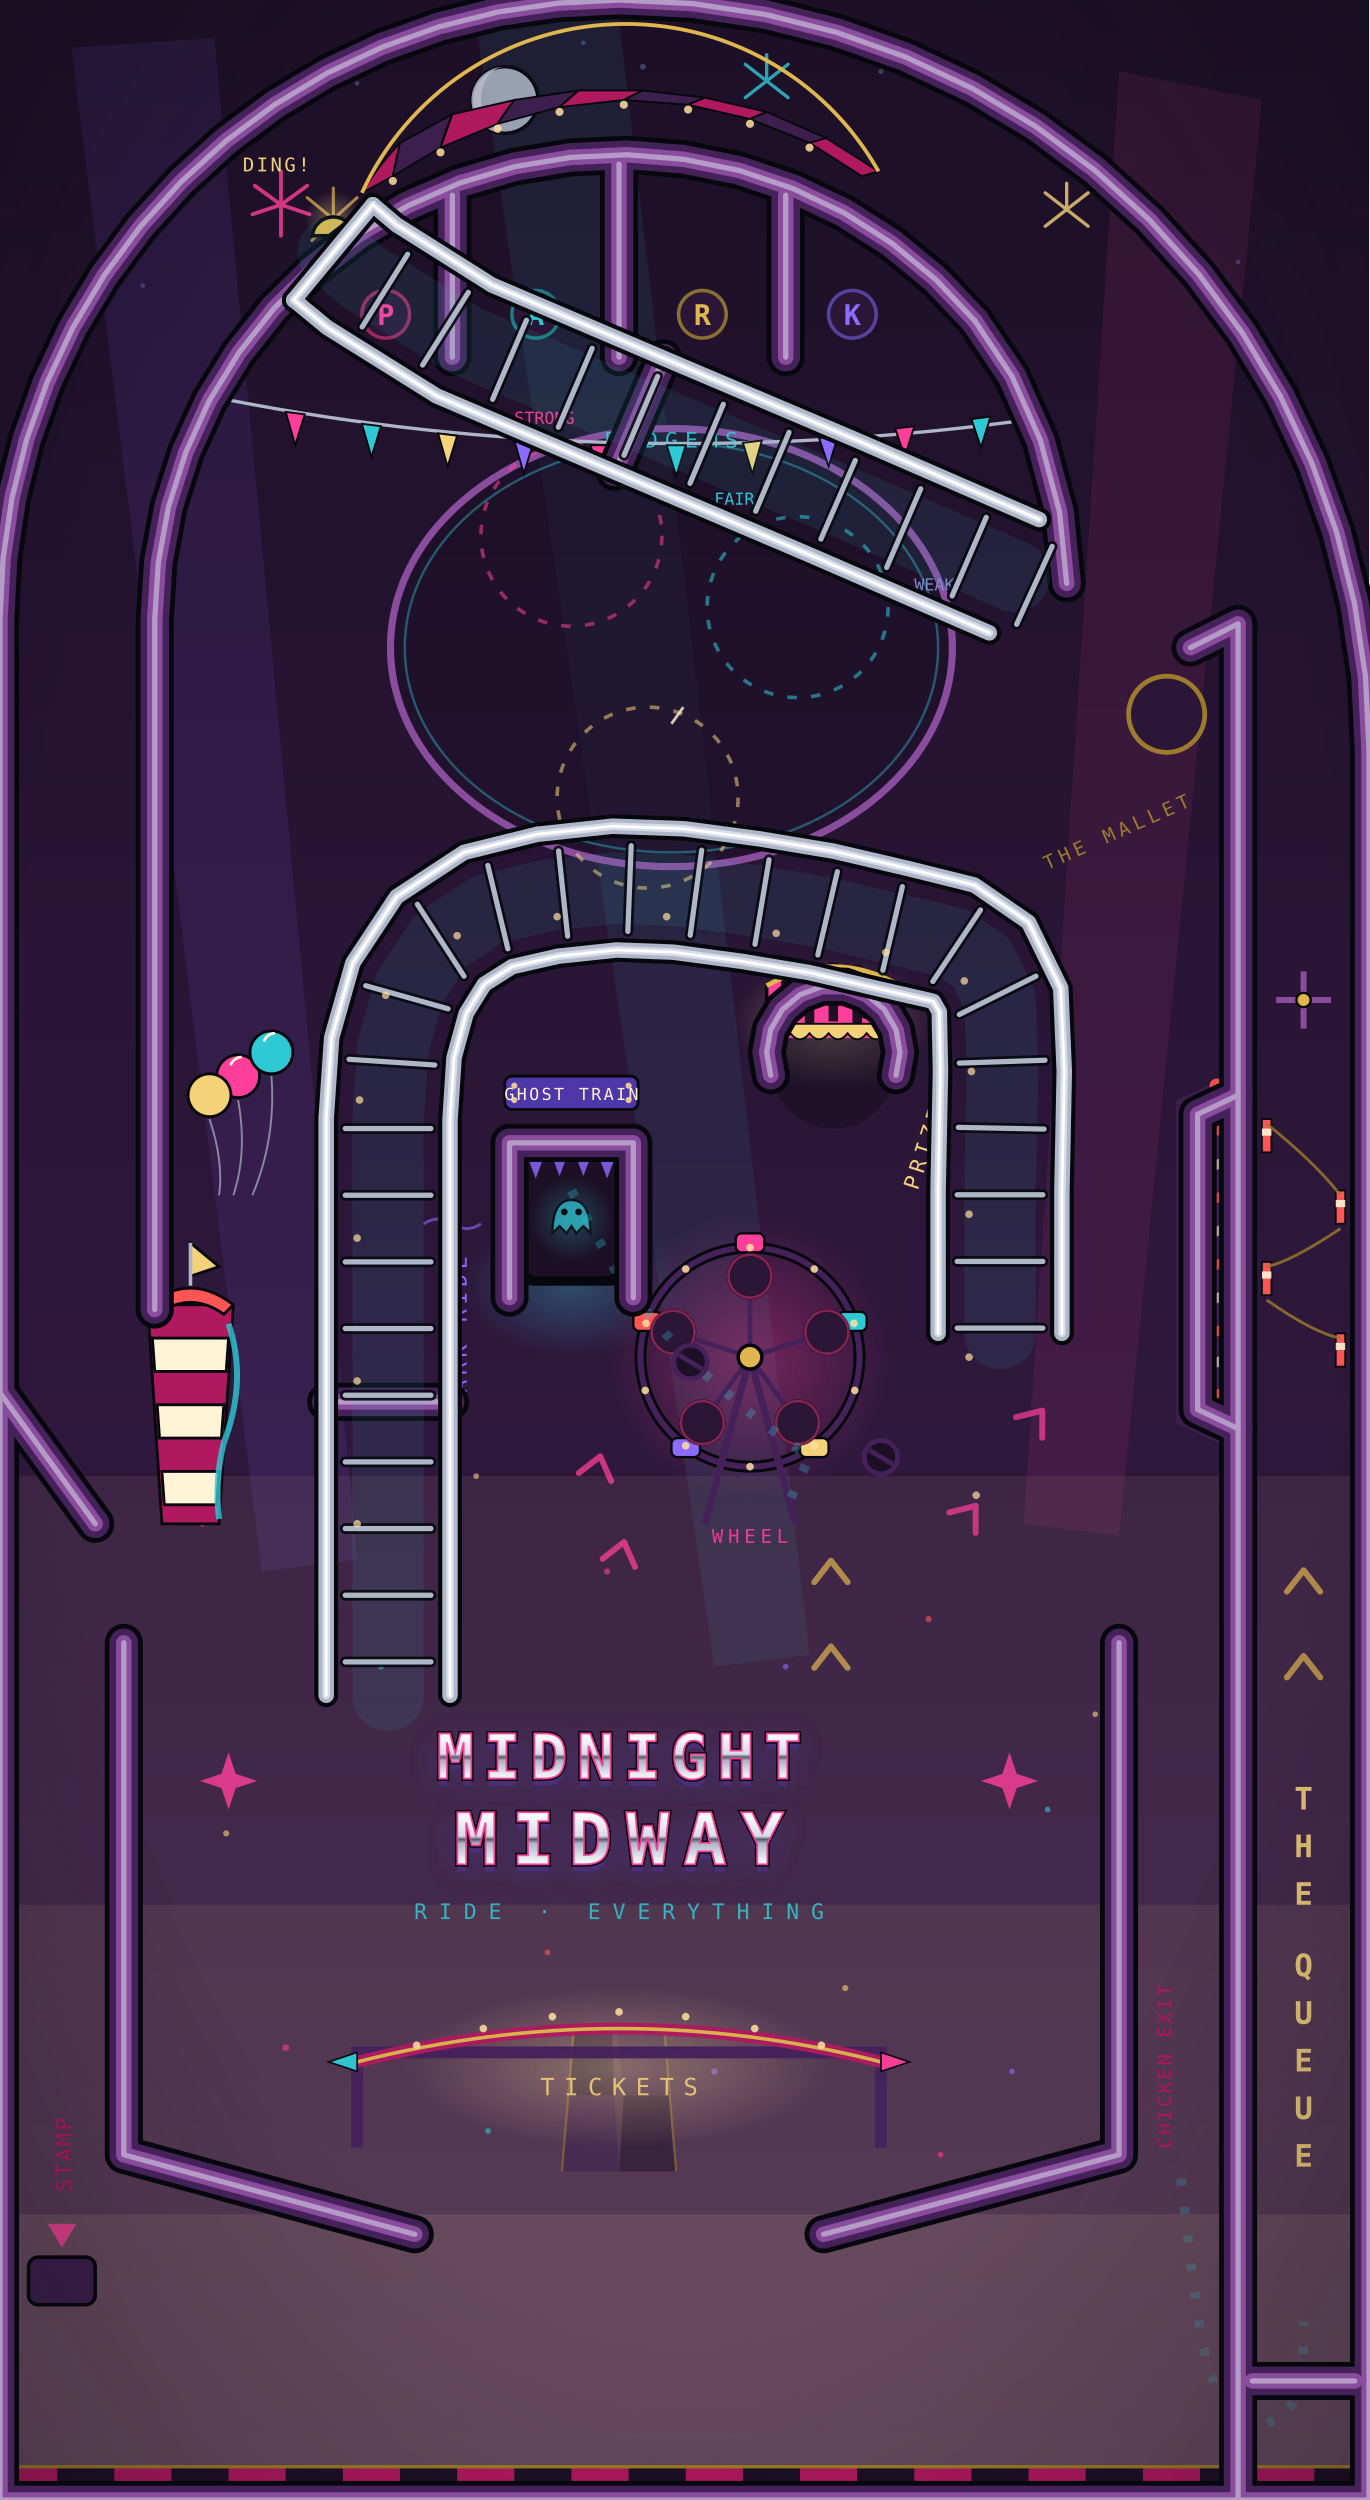
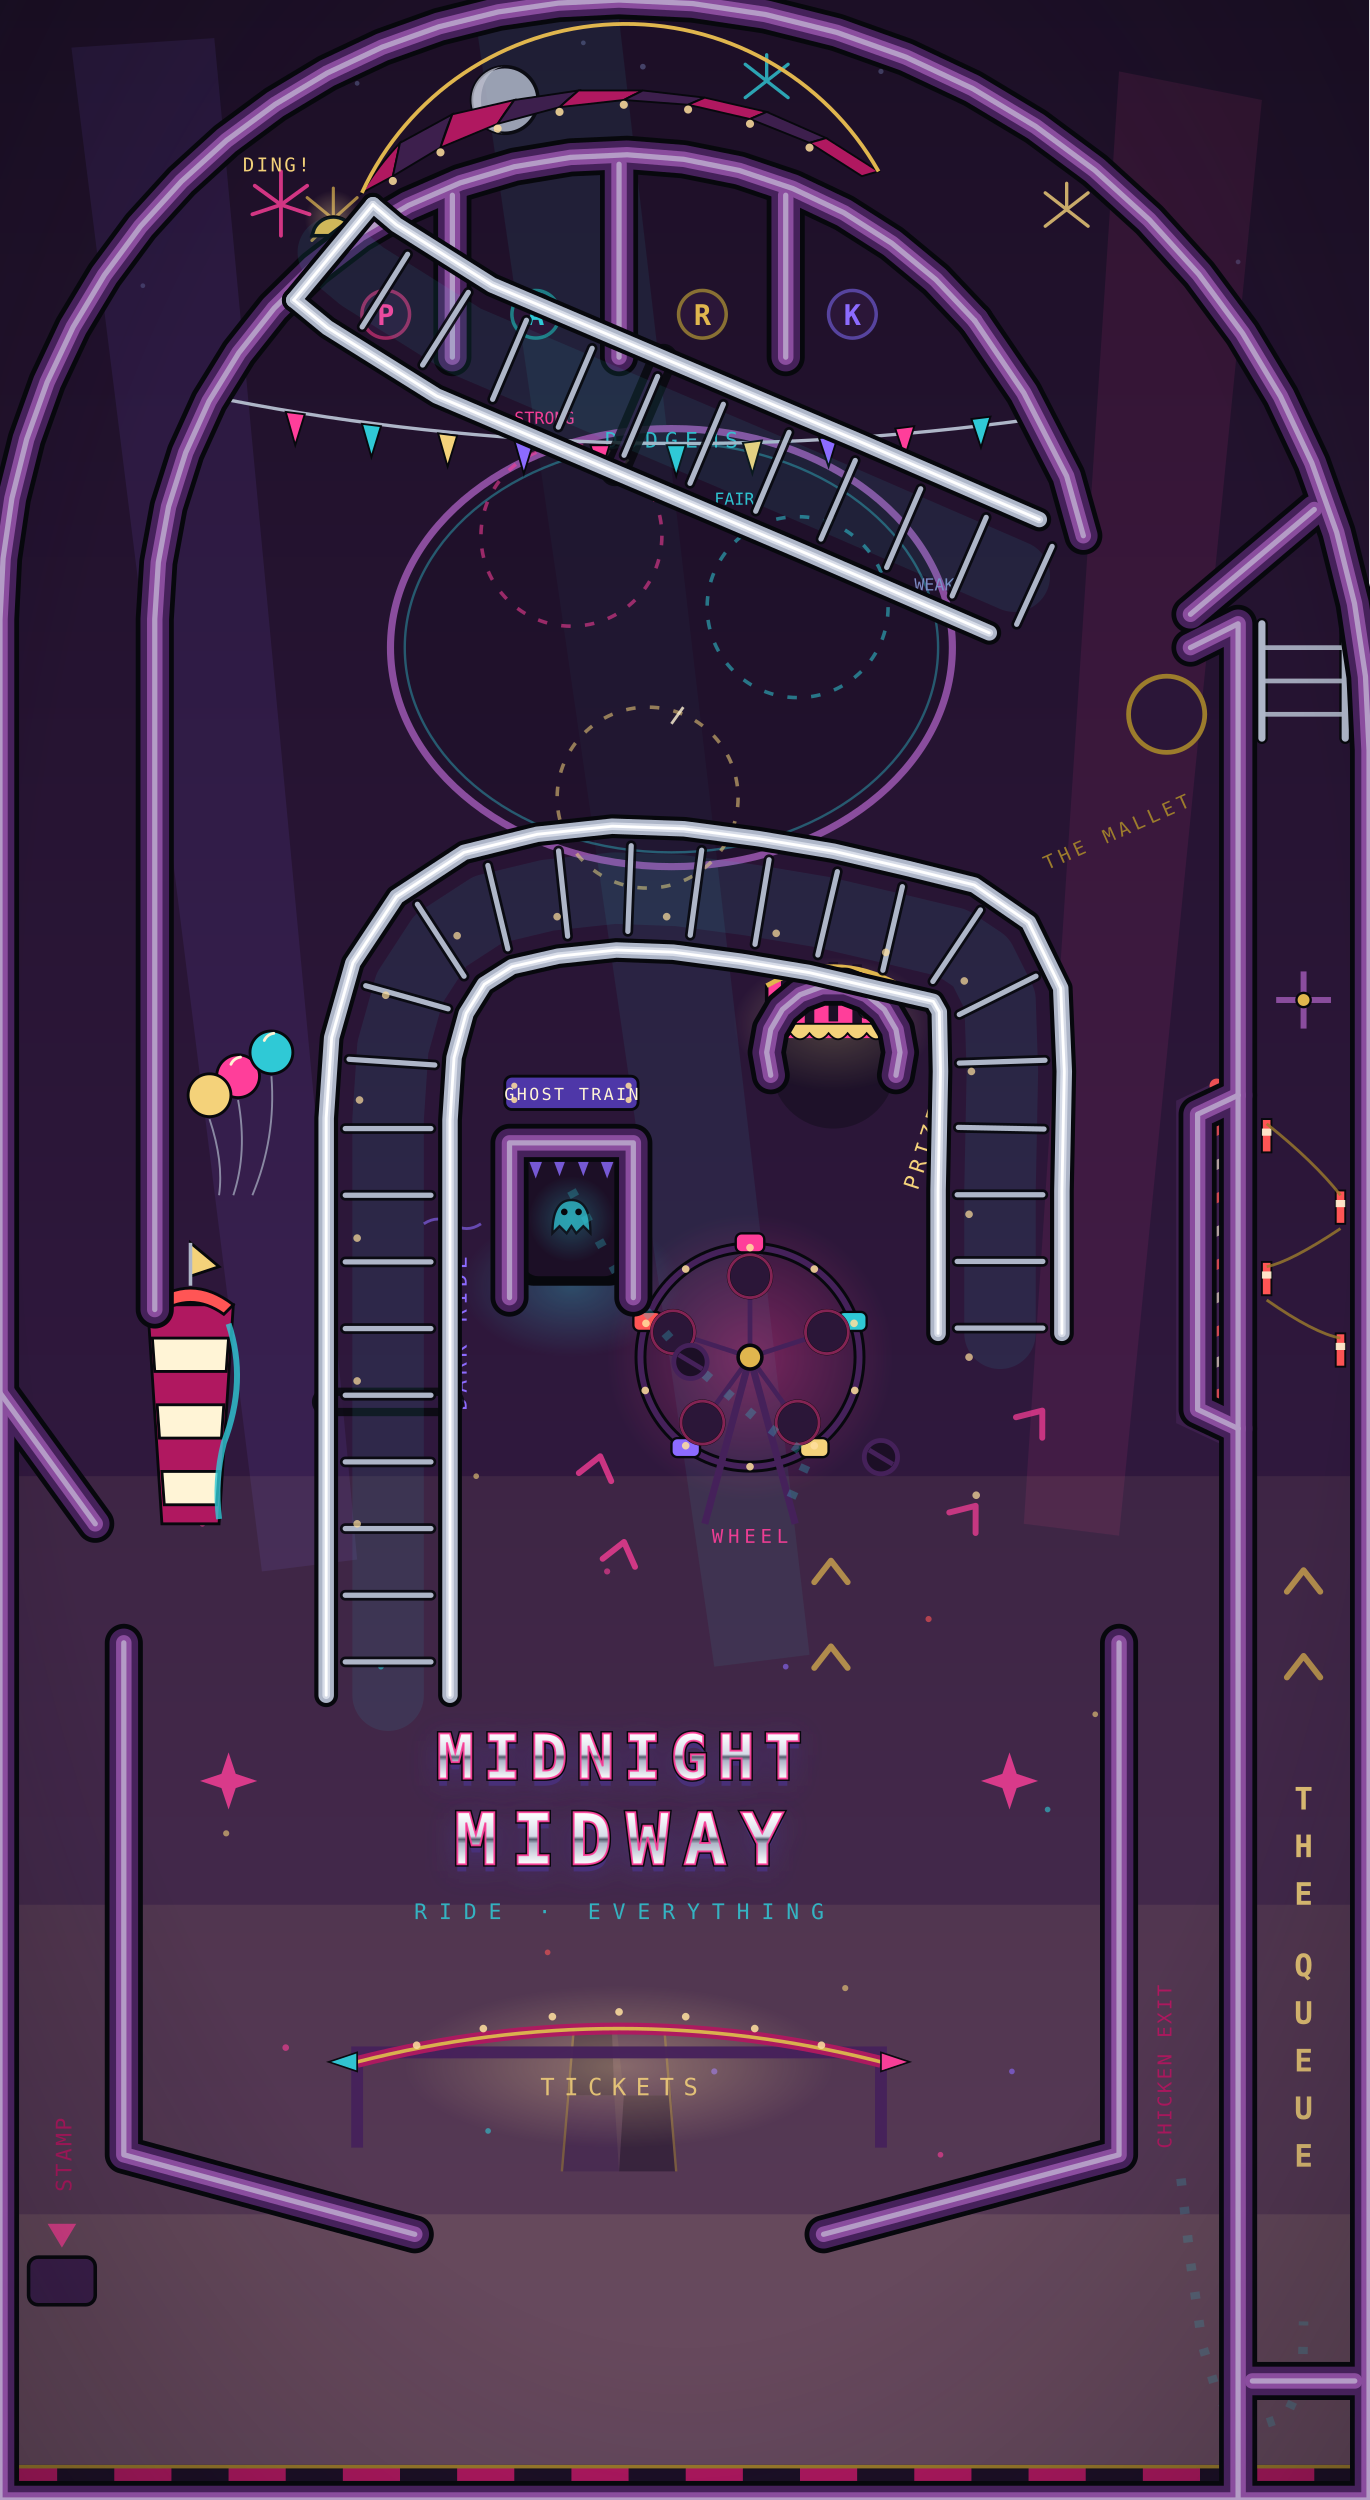
<svg xmlns="http://www.w3.org/2000/svg" viewBox="0 0 575 1050" width="575" height="1050">
  <defs>
    <linearGradient id="mwSky" x1="0" y1="0" x2="0" y2="1">
      <stop offset="0" stop-color="#1c0f26" />
      <stop offset="0.45" stop-color="#2b1638" />
      <stop offset="1" stop-color="#3d1f4d" />
    </linearGradient>
    <radialGradient id="vignette" cx="0.5" cy="0.45" r="0.8">
      <stop offset="0.6" stop-color="#07080d" stop-opacity="0" />
      <stop offset="1" stop-color="#07080d" stop-opacity="0.34" />
    </radialGradient>
    <linearGradient id="chromeText" x1="0" y1="0" x2="0" y2="1">
      <stop offset="0" stop-color="#ffffff" />
      <stop offset="0.46" stop-color="#d7dce8" />
      <stop offset="0.52" stop-color="#565d6e" />
      <stop offset="0.60" stop-color="#aeb6c8" />
      <stop offset="1" stop-color="#ffffff" />
    </linearGradient>
    <radialGradient id="bulbGlow" cx="0.5" cy="0.5" r="0.5">
      <stop offset="0" stop-color="#ffdf9e" stop-opacity="0.35" />
      <stop offset="1" stop-color="#ffdf9e" stop-opacity="0" />
    </radialGradient>
    <radialGradient id="magentaGlow" cx="0.5" cy="0.5" r="0.5">
      <stop offset="0" stop-color="#ff3e9a" stop-opacity="0.35" />
      <stop offset="1" stop-color="#ff3e9a" stop-opacity="0" />
    </radialGradient>
    <radialGradient id="ghostGlow" cx="0.5" cy="0.5" r="0.5">
      <stop offset="0" stop-color="#2fc9d6" stop-opacity="0.3" />
      <stop offset="1" stop-color="#2fc9d6" stop-opacity="0" />
    </radialGradient>
    <filter id="glowSoft" x="-60%" y="-60%" width="220%" height="220%">
      <feGaussianBlur stdDeviation="6" result="b" />
      <feMerge>
        <feMergeNode in="b" />
        <feMergeNode in="SourceGraphic" />
      </feMerge>
    </filter>
  </defs>
  <g id="art-field">
    <rect x="0" y="0" width="575" height="1050" fill="url(#mwSky)" />
    <g>
      <polygon points="110,660 30,20 90,16 150,655" fill="#8c6bff" opacity="0.1" />
      <polygon points="300,700 200,10 260,8 340,695" fill="#2fc9d6" opacity="0.08" />
      <polygon points="430,640 470,30 530,42 470,645" fill="#ff3e9a" opacity="0.09" />
    </g>
    <g opacity="0.85">
      <circle cx="212" cy="42" r="14" fill="#aeb6c8" stroke="#07080d" stroke-width="1.5" />
      <path d="M 212 28 a 14 14 0 0 0 0 28 a 10 14 0 0 1 0 -28 Z" fill="#d7dce8" opacity="0.8" />
    </g>
    <g fill="#7f8fc9">
      <circle cx="90" cy="60" r="1.1" opacity="0.4" />
      <circle cx="150" cy="35" r="1" opacity="0.35" />
      <circle cx="270" cy="28" r="1.2" opacity="0.4" />
      <circle cx="330" cy="52" r="1" opacity="0.35" />
      <circle cx="410" cy="44" r="1.1" opacity="0.4" />
      <circle cx="470" cy="72" r="1" opacity="0.3" />
      <circle cx="60" cy="120" r="1" opacity="0.3" />
      <circle cx="520" cy="110" r="1" opacity="0.3" />
      <circle cx="245" cy="18" r="1" opacity="0.35" />
      <circle cx="370" cy="30" r="1.1" opacity="0.35" />
    </g>
    <g stroke-linecap="round" opacity="0.8">
      <g stroke="#ff3e9a" stroke-width="1.6">
        <line x1="118" y1="86" x2="118" y2="72" />
        <line x1="118" y1="86" x2="129" y2="78" />
        <line x1="118" y1="86" x2="130" y2="90" />
        <line x1="118" y1="86" x2="107" y2="78" />
        <line x1="118" y1="86" x2="106" y2="90" />
        <line x1="118" y1="86" x2="118" y2="99" />
      </g>
      <g stroke="#2fc9d6" stroke-width="1.4">
        <line x1="322" y1="34" x2="322" y2="23" />
        <line x1="322" y1="34" x2="331" y2="27" />
        <line x1="322" y1="34" x2="331" y2="41" />
        <line x1="322" y1="34" x2="313" y2="27" />
        <line x1="322" y1="34" x2="313" y2="41" />
      </g>
      <g stroke="#f4d27a" stroke-width="1.4">
        <line x1="448" y1="88" x2="448" y2="77" />
        <line x1="448" y1="88" x2="457" y2="81" />
        <line x1="448" y1="88" x2="457" y2="95" />
        <line x1="448" y1="88" x2="439" y2="81" />
        <line x1="448" y1="88" x2="439" y2="95" />
      </g>
    </g>
    <g stroke="#07080d" stroke-width="0.8">
      <path d="M 165 74 L 152 81 A 122 122 0 0 1 168 60 Z" fill="#b01860" />
      <path d="M 168 60 L 165 74 L 185 62 A 122 122 0 0 1 190 48 Z" fill="#3d1f4d" />
      <path d="M 190 48 L 185 62 L 209 52 A 122 122 0 0 1 216 42 Z" fill="#b01860" />
      <path d="M 216 42 L 209 52 L 235 45 A 122 122 0 0 1 243 38 Z" fill="#3d1f4d" />
      <path d="M 243 38 L 235 45 L 262 42 A 122 122 0 0 1 270 38 Z" fill="#b01860" />
      <path d="M 270 38 L 262 42 L 289 44 A 122 116 0 0 1 296 41 Z" fill="#3d1f4d" />
      <path d="M 296 41 L 289 44 L 315 50 A 122 122 0 0 1 322 47 Z" fill="#b01860" />
      <path d="M 322 47 L 315 50 L 340 60 A 122 122 0 0 1 347 58 Z" fill="#3d1f4d" />
      <path d="M 347 58 L 340 60 L 362 74 A 122 122 0 0 1 369 72 Z" fill="#b01860" />
    </g>
    <path d="M 152 81 A 122 122 0 0 1 369 72" fill="none" stroke="#e0b64e" stroke-width="1.6" />
    <g fill="#ffdf9e" opacity="0.85">
      <circle cx="165" cy="76" r="1.7" />
      <circle cx="185" cy="64" r="1.7" />
      <circle cx="209" cy="54" r="1.7" />
      <circle cx="235" cy="47" r="1.7" />
      <circle cx="262" cy="44" r="1.7" />
      <circle cx="289" cy="46" r="1.7" />
      <circle cx="315" cy="52" r="1.7" />
      <circle cx="340" cy="62" r="1.7" />
    </g>
    <g fill="#ffdf9e">
      <rect x="0" y="620" width="575" height="430" opacity="0.07" />
      <rect x="0" y="800" width="575" height="250" opacity="0.08" />
      <rect x="0" y="930" width="575" height="120" opacity="0.1" />
    </g>
    <g opacity="0.5">
      <polygon points="236,912 260,912 258,880 238,880" fill="#3d1f4d" />
      <polygon points="260,912 284,912 282,880 262,880" fill="#1c0f26" />
      <polygon points="238,880 258,880 257,852 241,852" fill="#1c0f26" />
      <polygon points="262,880 282,880 279,852 259,852" fill="#3d1f4d" />
      <line x1="236" y1="912" x2="241" y2="852" stroke="#9c7c2c" stroke-width="1" />
      <line x1="284" y1="912" x2="279" y2="852" stroke="#9c7c2c" stroke-width="1" />
    </g>
    <g opacity="0.6">
      <circle cx="120" cy="860" r="1.4" fill="#ff3e9a" />
      <circle cx="205" cy="895" r="1.2" fill="#2fc9d6" />
      <circle cx="300" cy="870" r="1.3" fill="#8c6bff" />
      <circle cx="395" cy="905" r="1.2" fill="#ff3e9a" />
      <circle cx="160" cy="700" r="1.2" fill="#2fc9d6" />
      <circle cx="255" cy="660" r="1.3" fill="#ff3e9a" />
      <circle cx="330" cy="700" r="1.2" fill="#8c6bff" />
      <circle cx="440" cy="760" r="1.2" fill="#2fc9d6" />
      <circle cx="95" cy="770" r="1.3" fill="#f4d27a" />
      <circle cx="230" cy="820" r="1.2" fill="#ff5555" />
      <circle cx="355" cy="835" r="1.3" fill="#f4d27a" />
      <circle cx="425" cy="870" r="1.2" fill="#8c6bff" />
      <circle cx="140" cy="925" r="1.3" fill="#2fc9d6" />
      <circle cx="370" cy="925" r="1.2" fill="#ff3e9a" />
      <circle cx="200" cy="620" r="1.2" fill="#f4d27a" />
      <circle cx="390" cy="680" r="1.3" fill="#ff5555" />
      <circle cx="85" cy="640" r="1.2" fill="#ff3e9a" />
      <circle cx="460" cy="720" r="1.2" fill="#f4d27a" />
    </g>
    <g stroke="#07080d" stroke-width="1.5">
      <circle cx="162" cy="132" r="10" fill="#2b1638" stroke-width="1.5" />
      <circle cx="225" cy="132" r="10" fill="#2b1638" />
      <circle cx="295" cy="132" r="10" fill="#2b1638" />
      <circle cx="358" cy="132" r="10" fill="#2b1638" />
    </g>
    <g fill="none" stroke-width="1.5" opacity="0.6">
      <circle cx="162" cy="132" r="10" stroke="#ff3e9a" />
      <circle cx="225" cy="132" r="10" stroke="#2fc9d6" />
      <circle cx="295" cy="132" r="10" stroke="#e0b64e" />
      <circle cx="358" cy="132" r="10" stroke="#8c6bff" />
    </g>
    <g font-family="ui-monospace, monospace" font-size="12" font-weight="700" text-anchor="middle">
      <text x="162" y="136.5" fill="#ff3e9a">P</text>
      <text x="225" y="136.5" fill="#2fc9d6">A</text>
      <text x="295" y="136.5" fill="#e0b64e">R</text>
      <text x="358" y="136.5" fill="#8c6bff">K</text>
    </g>
    <ellipse cx="260" cy="868" rx="90" ry="34" fill="url(#bulbGlow)" />
    <ellipse cx="240" cy="540" rx="46" ry="30" fill="url(#ghostGlow)" />
    <ellipse cx="350" cy="430" rx="42" ry="28" fill="url(#bulbGlow)" />
  </g>
  <g id="art-motifs">
    <g>
      <ellipse cx="282" cy="272" rx="118" ry="92" fill="#1c0f26" opacity="0.55" />
      <ellipse cx="282" cy="272" rx="118" ry="92" fill="none" stroke="#8a4d9e" stroke-width="3" />
      <ellipse cx="282" cy="272" rx="112" ry="86" fill="none" stroke="#2fc9d6" stroke-width="1" opacity="0.4" />
      <g fill="none" stroke-width="1.5" opacity="0.55">
        <circle cx="240" cy="225" r="38" stroke="#ff3e9a" stroke-dasharray="4 6" />
        <circle cx="335" cy="255" r="38" stroke="#2fc9d6" stroke-dasharray="4 6" />
        <circle cx="272" cy="335" r="38" stroke="#f4d27a" stroke-dasharray="4 6" />
      </g>
      <g stroke="#fff4d6" stroke-width="1.2" opacity="0.8">
        <line x1="252" y1="196" x2="256" y2="189" />
        <line x1="258" y1="198" x2="264" y2="193" />
        <line x1="345" y1="224" x2="350" y2="217" />
        <line x1="282" y1="304" x2="287" y2="297" />
      </g>
      <text x="282" y="188" text-anchor="middle" font-family="ui-monospace, monospace" font-size="9" letter-spacing="3" fill="#2fc9d6" opacity="0.9">DODGEMS</text>
    </g>
    <g stroke="#07080d" stroke-width="0.8">
      <path d="M 96 168 Q 260 200 434 176" fill="none" stroke="#aeb6c8" stroke-width="1.4" />
      <polygon points="120,173 128,174 124,187" fill="#ff3e9a" />
      <polygon points="152,178 160,179 156,192" fill="#2fc9d6" />
      <polygon points="184,182 192,183 188,196" fill="#f4d27a" />
      <polygon points="216,185 224,186 220,199" fill="#8c6bff" />
      <polygon points="248,187 256,187 252,200" fill="#ff3e9a" />
      <polygon points="280,187 288,187 284,200" fill="#2fc9d6" />
      <polygon points="312,186 320,185 316,199" fill="#f4d27a" />
      <polygon points="344,184 352,183 348,196" fill="#8c6bff" />
      <polygon points="376,180 384,179 380,192" fill="#ff3e9a" />
      <polygon points="408,176 416,175 412,188" fill="#2fc9d6" />
    </g>
    <g>
      <g stroke="#aeb6c8" stroke-width="0.8" fill="none" opacity="0.7">
        <path d="M 100 462 q 4 22 -2 40" />
        <path d="M 114 452 q 2 26 -8 50" />
        <path d="M 88 470 q 6 18 4 32" />
      </g>
      <circle cx="100" cy="452" r="9" fill="#ff3e9a" stroke="#07080d" stroke-width="1.2" />
      <circle cx="114" cy="442" r="9" fill="#2fc9d6" stroke="#07080d" stroke-width="1.2" />
      <circle cx="88" cy="460" r="9" fill="#f4d27a" stroke="#07080d" stroke-width="1.2" />
      <path d="M 97 447 a 5 5 0 0 1 4 -3" stroke="#fff4d6" stroke-width="1.2" fill="none" stroke-linecap="round" />
      <path d="M 111 437 a 5 5 0 0 1 4 -3" stroke="#fff4d6" stroke-width="1.2" fill="none" stroke-linecap="round" />
    </g>
    <g stroke="#07080d" stroke-width="1.2">
      <polygon points="62,548 98,548 92,640 68,640" fill="#b01860" />
      <g fill="#fff4d6">
        <polygon points="64,562 96,562 95,576 65,576" />
        <polygon points="66,590 94,590 93,604 67,604" />
        <polygon points="68,618 92,618 91,632 69,632" />
      </g>
      <path d="M 62 548 Q 80 534 98 548 L 94 552 Q 80 542 66 552 Z" fill="#ff5555" />
      <polygon points="80,522 80,536 92,532" fill="#f4d27a" />
      <line x1="80" y1="522" x2="80" y2="540" stroke="#aeb6c8" stroke-width="1.5" />
      <path d="M 96 556 Q 104 580 94 606 Q 90 622 92 638" fill="none" stroke="#2fc9d6" stroke-width="2.5" opacity="0.8" />
    </g>
    <g id="art-wheel">
      <circle cx="315" cy="570" r="60" fill="url(#magentaGlow)" />
      <circle cx="315" cy="570" r="46" fill="none" stroke="#07080d" stroke-width="5" />
      <circle cx="315" cy="570" r="46" fill="none" stroke="#45215a" stroke-width="2.5" />
      <g stroke="#45215a" stroke-width="2">
        <line x1="315" y1="570" x2="315" y2="524" />
        <line x1="315" y1="570" x2="358.7" y2="555.8" />
        <line x1="315" y1="570" x2="342" y2="607.2" />
        <line x1="315" y1="570" x2="288" y2="607.2" />
        <line x1="315" y1="570" x2="271.3" y2="555.8" />
      </g>
      <path d="M 315 570 L 296 640 M 315 570 L 334 640" stroke="#45215a" stroke-width="3" fill="none" />
      <circle cx="315" cy="570" r="5" fill="#e0b64e" stroke="#07080d" stroke-width="1.5" />
      <g stroke="#07080d" stroke-width="1">
        <rect x="309" y="518" width="12" height="8" rx="2.5" fill="#ff3e9a" />
        <rect x="352" y="551" width="12" height="8" rx="2.5" fill="#2fc9d6" />
        <rect x="336" y="604" width="12" height="8" rx="2.5" fill="#f4d27a" />
        <rect x="282" y="604" width="12" height="8" rx="2.5" fill="#8c6bff" />
        <rect x="266" y="551" width="12" height="8" rx="2.5" fill="#ff5555" />
      </g>
      <g stroke="#07080d" stroke-width="1.5" fill="#2b1638">
        <circle cx="315" cy="536" r="9" />
        <circle cx="347.3" cy="559.5" r="9" />
        <circle cx="335" cy="597.5" r="9" />
        <circle cx="295" cy="597.5" r="9" />
        <circle cx="282.7" cy="559.5" r="9" />
      </g>
      <g fill="none" stroke="#ff3e9a" stroke-width="1.2" opacity="0.5">
        <circle cx="315" cy="536" r="9" />
        <circle cx="347.3" cy="559.5" r="9" />
        <circle cx="335" cy="597.5" r="9" />
        <circle cx="295" cy="597.5" r="9" />
        <circle cx="282.7" cy="559.5" r="9" />
      </g>
      <g fill="#ffdf9e" opacity="0.85">
        <circle cx="315" cy="524" r="1.6" />
        <circle cx="342" cy="533" r="1.6" />
        <circle cx="358.7" cy="555.8" r="1.6" />
        <circle cx="359" cy="584" r="1.6" />
        <circle cx="342" cy="607.2" r="1.6" />
        <circle cx="315" cy="616" r="1.6" />
        <circle cx="288" cy="607.2" r="1.6" />
        <circle cx="271" cy="584" r="1.6" />
        <circle cx="271.3" cy="555.8" r="1.6" />
        <circle cx="288" cy="533" r="1.6" />
      </g>
      <text x="315" y="648" text-anchor="middle" font-family="ui-monospace, monospace" font-size="8" letter-spacing="2" fill="#ff3e9a" opacity="0.9">WHEEL</text>
    </g>
    <g id="art-ghost">
      <rect x="212" y="452" width="56" height="14" rx="3" fill="#4e37a8" stroke="#07080d" stroke-width="1.2" />
      <text x="240" y="462" text-anchor="middle" font-family="ui-monospace, monospace" font-size="7" letter-spacing="1" fill="#fff4d6">GHOST TRAIN</text>
      <g fill="#ffdf9e" opacity="0.85">
        <circle cx="216" cy="456" r="1.3" />
        <circle cx="264" cy="456" r="1.3" />
        <circle cx="216" cy="462" r="1.3" />
        <circle cx="264" cy="462" r="1.3" />
      </g>
      <rect x="216" y="482" width="48" height="58" rx="8" fill="#07080d" />
      <rect x="220" y="486" width="40" height="50" rx="6" fill="#1c0f26" />
      <g fill="#8c6bff" opacity="0.8">
        <polygon points="222,487 228,487 225,495" />
        <polygon points="232,486 238,486 235,494" />
        <polygon points="242,486 248,486 245,494" />
        <polygon points="252,487 258,487 255,495" />
      </g>
      <circle cx="212" cy="540" r="3.5" fill="#2fc9d6" opacity="0.9" />
      <circle cx="268" cy="540" r="3.5" fill="#2fc9d6" opacity="0.9" />
      <g transform="translate(240 512)">
        <circle r="18" fill="url(#ghostGlow)" />
        <path d="M -8 6 Q -8 -8 0 -8 Q 8 -8 8 6 L 5 3 L 2 6 L 0 3 L -2 6 L -5 3 Z" fill="#2fc9d6" opacity="0.7" stroke="#07080d" stroke-width="1" />
        <circle cx="-3" cy="-3" r="1.4" fill="#07080d" />
        <circle cx="3" cy="-3" r="1.4" fill="#07080d" />
      </g>
      <path d="M 200 470 q 6 -4 12 0 q 6 4 12 0" fill="none" stroke="#8c6bff" stroke-width="1.2" opacity="0.6" transform="translate(-22 44)" />
      <text x="196" y="560" text-anchor="middle" font-family="ui-monospace, monospace" font-size="9" letter-spacing="2" fill="#8c6bff" transform="rotate(-90 196 560)">DARK RIDE</text>
      <g stroke="#ff3e9a" stroke-width="2.5" fill="none" stroke-linecap="round" stroke-linejoin="round" opacity="0.75">
        <path d="M 244 620.5 L 251 611.5 L 258 620.5" transform="rotate(14 251 616)" />
        <path d="M 254 656.5 L 261 647.5 L 268 656.5" transform="rotate(14 261 652)" />
      </g>
      <path d="M 240 500 L 262 540 L 290 572 L 318 596 L 340 612 L 330 634" fill="none" stroke="#2fc9d6" stroke-width="4" stroke-dasharray="3 9" opacity="0.28" />
      <g stroke="#45215a" stroke-width="2">
        <circle cx="290" cy="572" r="7" fill="#1c0f26" />
        <circle cx="370" cy="612" r="7" fill="#1c0f26" />
        <line x1="285" y1="569" x2="295" y2="575" />
        <line x1="365" y1="609" x2="375" y2="615" />
      </g>
    </g>
    <g id="art-booth">
      <circle cx="350" cy="448" r="26" fill="#07080d" opacity="0.35" />
      <g stroke="#07080d" stroke-width="1.5">
        <path d="M 322 436 L 322 414 Q 350 398 378 414 L 378 436" fill="#ff3e9a" />
        <path d="M 330 409 L 330 432 M 340 405 L 340 430 M 350 404 L 350 429 M 360 405 L 360 430 M 370 409 L 370 432" stroke="#1c0f26" stroke-width="4" fill="none" />
      </g>
      <path d="M 322 414 Q 350 398 378 414" fill="none" stroke="#e0b64e" stroke-width="2" />
      <g fill="#f4d27a" stroke="#07080d" stroke-width="0.8">
        <path d="M 324 434 q 4 5 8 0 q 4 5 8 0 q 4 5 8 0 q 4 5 8 0 q 4 5 8 0 q 4 5 8 0 q 4 5 4 0 L 376 430 L 324 430 Z" />
      </g>
      <g stroke="#07080d" stroke-width="0.8">
        <circle cx="334" cy="424" r="3.2" fill="#9c7c2c" />
        <circle cx="331" cy="420.5" r="1.4" fill="#9c7c2c" />
        <circle cx="337" cy="420.5" r="1.4" fill="#9c7c2c" />
        <circle cx="364" cy="424" r="3.6" fill="#2fc9d6" opacity="0.8" />
        <path d="M 362 424 q 2 -2 4 0" stroke="#ff5555" stroke-width="1.2" fill="none" />
      </g>
      <text x="392" y="480" text-anchor="middle" font-family="ui-monospace, monospace" font-size="9" letter-spacing="2" fill="#f4d27a" transform="rotate(-72 392 480)">PRIZES</text>
      <g stroke="#e0b64e" stroke-width="2.5" fill="none" stroke-linecap="round" stroke-linejoin="round" opacity="0.7">
        <path d="M 342 700.5 L 349 691.5 L 356 700.5" />
        <path d="M 342 664.5 L 349 655.5 L 356 664.5" />
      </g>
    </g>
    <g id="art-tower">
      <path d="M 520 460 L 503 468 L 503 592 L 520 600" fill="none" stroke="#3d1f4d" stroke-width="18" />
      <g stroke="#ff5555" stroke-width="4" opacity="0.75">
        <line x1="504" y1="478" x2="513" y2="474" />
        <line x1="504" y1="506" x2="514" y2="502" />
        <line x1="504" y1="534" x2="514" y2="530" />
        <line x1="504" y1="562" x2="514" y2="558" />
        <line x1="504" y1="588" x2="513" y2="585" />
      </g>
      <g stroke="#fff4d6" stroke-width="4" opacity="0.6">
        <line x1="504" y1="492" x2="514" y2="488" />
        <line x1="504" y1="520" x2="514" y2="516" />
        <line x1="504" y1="548" x2="514" y2="544" />
        <line x1="504" y1="575" x2="514" y2="571" />
      </g>
      <circle cx="511" cy="456" r="3" fill="#ff5555" opacity="0.9" />
      <g fill="#ffdf9e" opacity="0.8">
        <circle cx="516" cy="474" r="1.6" />
        <circle cx="516" cy="530" r="1.6" />
        <circle cx="516" cy="586" r="1.6" />
      </g>
      <text x="510" y="530" text-anchor="middle" font-family="ui-monospace, monospace" font-size="9" letter-spacing="3" fill="#fff4d6" transform="rotate(-90 510 530)" opacity="0.9">DROP TOWER</text>
      <g stroke="#ff3e9a" stroke-width="2.5" fill="none" stroke-linecap="round" stroke-linejoin="round" opacity="0.7">
        <path d="M 400 640.5 L 407 631.5 L 414 640.5" transform="rotate(38 407 636)" />
        <path d="M 428 600.5 L 435 591.5 L 442 600.5" transform="rotate(38 435 596)" />
      </g>
    </g>
    <g id="art-mallet">
      <circle cx="490" cy="300" r="16" fill="#2b1638" stroke="#07080d" stroke-width="1.5" />
      <circle cx="490" cy="300" r="16" fill="none" stroke="#9c7c2c" stroke-width="2" />
      <text x="470" y="352" text-anchor="middle" font-family="ui-monospace, monospace" font-size="8" letter-spacing="2" fill="#9c7c2c" transform="rotate(-24 470 352)">THE MALLET</text>
    </g>
    <g id="art-striker">
      <g font-family="ui-monospace, monospace" font-size="7" opacity="0.95">
        <text x="384" y="248" fill="#7f8fc9">WEAK</text>
        <text x="300" y="212" fill="#2fc9d6">FAIR</text>
        <text x="216" y="178" fill="#ff3e9a">STRONG</text>
      </g>
      <g stroke="#e0b64e" stroke-width="1.3" opacity="0.7" stroke-linecap="round">
        <line x1="140" y1="92" x2="140" y2="79" />
        <line x1="140" y1="92" x2="150" y2="83" />
        <line x1="140" y1="92" x2="129" y2="83" />
        <line x1="140" y1="92" x2="149" y2="101" />
        <line x1="140" y1="92" x2="131" y2="101" />
      </g>
      <circle cx="140" cy="92" r="12" fill="url(#bulbGlow)" />
      <path d="M 132 96 A 9 9 0 0 1 148 96 L 149 99 L 131 99 Z" fill="#e0b64e" stroke="#07080d" stroke-width="1.5" />
      <circle cx="140" cy="101" r="1.8" fill="#f4d27a" />
      <text x="116" y="72" text-anchor="middle" font-family="ui-monospace, monospace" font-size="8" letter-spacing="1" fill="#f4d27a">DING!</text>
    </g>
    <g id="art-outlanes">
      <rect x="12" y="948" width="28" height="20" rx="4" fill="#3d1f4d" stroke="#07080d" stroke-width="1.5" />
      <path d="M 26 944 L 20 934 L 32 934 Z" fill="#ff3e9a" opacity="0.8" />
      <text x="30" y="905" text-anchor="middle" font-family="ui-monospace, monospace" font-size="9" letter-spacing="1" fill="#b01860" transform="rotate(-90 30 905)">STAMP</text>
      <text x="492" y="868" text-anchor="middle" font-family="ui-monospace, monospace" font-size="8" letter-spacing="1" fill="#b01860" transform="rotate(-90 492 868)">CHICKEN EXIT</text>
      <path d="M 496 915 L 500 950 L 505 985 L 512 1008 L 525 1020 L 540 1015 L 547 1000 L 547.5 975" fill="none" stroke="#2fc9d6" stroke-width="4" stroke-dasharray="3 9" opacity="0.22" />
    </g>
    <g id="art-gates" opacity="0.95">
      <path d="M 150 902 L 150 862 L 370 862 L 370 902" fill="none" stroke="#45215a" stroke-width="5" />
      <path d="M 150 866 Q 260 838 370 866" fill="none" stroke="#b01860" stroke-width="5" />
      <path d="M 150 866 Q 260 838 370 866" fill="none" stroke="#e0b64e" stroke-width="1.5" />
      <g stroke="#07080d" stroke-width="0.7">
        <polygon points="150,862 150,870 138,866" fill="#2fc9d6" />
        <polygon points="370,862 370,870 382,866" fill="#ff3e9a" />
      </g>
      <g fill="#ffdf9e" opacity="0.9">
        <circle cx="175" cy="859" r="1.6" />
        <circle cx="203" cy="852" r="1.6" />
        <circle cx="232" cy="847" r="1.6" />
        <circle cx="260" cy="845" r="1.6" />
        <circle cx="288" cy="847" r="1.6" />
        <circle cx="317" cy="852" r="1.6" />
        <circle cx="345" cy="859" r="1.6" />
      </g>
      <text x="260" y="880" text-anchor="middle" font-family="ui-monospace, monospace" font-size="10" letter-spacing="4" fill="#f4d27a" opacity="0.9">TICKETS</text>
    </g>
    <g id="art-wordmark">
      <path d="M 96 736 L 99 745 L 108 748 L 99 751 L 96 760 L 93 751 L 84 748 L 93 745 Z" fill="#ff3e9a" opacity="0.8" />
      <path d="M 424 736 L 427 745 L 436 748 L 427 751 L 424 760 L 421 751 L 412 748 L 421 745 Z" fill="#ff3e9a" opacity="0.8" />
      <text x="260" y="750" text-anchor="middle" font-family="ui-monospace, monospace" font-size="26" font-weight="800" letter-spacing="4" fill="#4e37a8" opacity="0.5" filter="url(#glowSoft)">MIDNIGHT</text>
      <text x="260" y="747" text-anchor="middle" font-family="ui-monospace, monospace" font-size="26" font-weight="800" letter-spacing="4" fill="url(#chromeText)" stroke="#07080d" stroke-width="2" paint-order="stroke">MIDNIGHT</text>
      <text x="260" y="747" text-anchor="middle" font-family="ui-monospace, monospace" font-size="26" font-weight="800" letter-spacing="4" fill="none" stroke="#ff3e9a" stroke-width="0.8" opacity="0.9">MIDNIGHT</text>
      <text x="260" y="786" text-anchor="middle" font-family="ui-monospace, monospace" font-size="30" font-weight="800" letter-spacing="6" fill="#4e37a8" opacity="0.5" filter="url(#glowSoft)">MIDWAY</text>
      <text x="260" y="783" text-anchor="middle" font-family="ui-monospace, monospace" font-size="30" font-weight="800" letter-spacing="6" fill="url(#chromeText)" stroke="#07080d" stroke-width="2" paint-order="stroke">MIDWAY</text>
      <text x="260" y="783" text-anchor="middle" font-family="ui-monospace, monospace" font-size="30" font-weight="800" letter-spacing="6" fill="none" stroke="#ff3e9a" stroke-width="0.8" opacity="0.9">MIDWAY</text>
      <text x="260" y="806" text-anchor="middle" font-family="ui-monospace, monospace" font-size="9" letter-spacing="5" fill="#2fc9d6" opacity="0.85">RIDE · EVERYTHING</text>
    </g>
    <rect x="0" y="1036" width="575" height="14" fill="#1c0f26" stroke="#07080d" stroke-width="1.5" />
    <g fill="#b01860">
      <rect x="0" y="1036" width="24" height="7" />
      <rect x="48" y="1036" width="24" height="7" />
      <rect x="96" y="1036" width="24" height="7" />
      <rect x="144" y="1036" width="24" height="7" />
      <rect x="192" y="1036" width="24" height="7" />
      <rect x="240" y="1036" width="24" height="7" />
      <rect x="288" y="1036" width="24" height="7" />
      <rect x="336" y="1036" width="24" height="7" />
      <rect x="384" y="1036" width="24" height="7" />
      <rect x="432" y="1036" width="24" height="7" />
      <rect x="480" y="1036" width="24" height="7" />
      <rect x="528" y="1036" width="24" height="7" />
      <rect x="24" y="1043" width="24" height="7" />
      <rect x="72" y="1043" width="24" height="7" />
      <rect x="120" y="1043" width="24" height="7" />
      <rect x="168" y="1043" width="24" height="7" />
      <rect x="216" y="1043" width="24" height="7" />
      <rect x="264" y="1043" width="24" height="7" />
      <rect x="312" y="1043" width="24" height="7" />
      <rect x="360" y="1043" width="24" height="7" />
      <rect x="408" y="1043" width="24" height="7" />
      <rect x="456" y="1043" width="24" height="7" />
      <rect x="504" y="1043" width="24" height="7" />
      <rect x="552" y="1043" width="23" height="7" />
    </g>
    <line x1="0" y1="1036" x2="575" y2="1036" stroke="#9c7c2c" stroke-width="1.5" />
  </g>
  <g id="art-lane">
+     <g stroke-linecap="round">
+       <path d="M 530 310 L 530 262 M 565 310 L 565 262" stroke="#07080d" stroke-width="5" fill="none" />
+       <path d="M 530 310 L 530 262 M 565 310 L 565 262" stroke="#aeb6c8" stroke-width="3" fill="none" />
+       <path d="M 531 300 L 564 300 M 531 286 L 564 286 M 531 272 L 564 272" stroke="#aeb6c8" stroke-width="2" fill="none" opacity="0.9" />
+     </g>
    <g stroke="#8a4d9e" stroke-width="2.5" fill="none">
      <line x1="536" y1="420" x2="559" y2="420" />
      <line x1="547.5" y1="408" x2="547.5" y2="432" />
    </g>
    <circle cx="547.5" cy="420" r="3" fill="#e0b64e" stroke="#07080d" stroke-width="1" />
    <g stroke="#07080d" stroke-width="0.8">
      <rect x="530" y="470" width="4" height="14" fill="#ff5555" />
      <rect x="561" y="500" width="4" height="14" fill="#ff5555" />
      <rect x="530" y="530" width="4" height="14" fill="#ff5555" />
      <rect x="561" y="560" width="4" height="14" fill="#ff5555" />
    </g>
    <g fill="#fff4d6" opacity="0.9">
      <rect x="530" y="474" width="4" height="3" />
      <rect x="561" y="504" width="4" height="3" />
      <rect x="530" y="534" width="4" height="3" />
      <rect x="561" y="564" width="4" height="3" />
    </g>
    <path d="M 532 472 Q 552 488 563 502 M 563 516 Q 542 530 532 532 M 532 546 Q 552 560 563 562" fill="none" stroke="#9c7c2c" stroke-width="1.2" opacity="0.8" />
    <g stroke="#e0b64e" stroke-width="2.5" fill="none" stroke-linecap="round" stroke-linejoin="round" opacity="0.7">
      <path d="M 540.5 704.5 L 547.5 695.5 L 554.5 704.5" />
      <path d="M 540.5 668.5 L 547.5 659.5 L 554.5 668.5" />
    </g>
    <g font-family="ui-monospace, monospace" font-size="13" font-weight="700" fill="#f4d27a" text-anchor="middle" opacity="0.9">
      <text x="547.5" y="760">T</text>
      <text x="547.5" y="780">H</text>
      <text x="547.5" y="800">E</text>
      <text x="547.5" y="830">Q</text>
      <text x="547.5" y="850">U</text>
      <text x="547.5" y="870">E</text>
      <text x="547.5" y="890">U</text>
      <text x="547.5" y="910">E</text>
    </g>
  </g>
  <g id="art-vignette">
    <rect x="0" y="0" width="575" height="1050" fill="url(#vignette)" />
  </g>
  <defs>
    <g id="collision-paths" fill="none">
      <path data-width="12" data-z="all" id="collision-loop-shell" d="M 0 1050 L 0 260 L 1.3 234.5 L 5 209.3 L 11.2 184.5 L 19.8 160.5 L 30.7 137.4 L 43.8 115.6 L 59 95.1 L 76.2 76.2 L 95.1 59 L 115.6 43.8 L 137.4 30.7 L 160.5 19.8 L 184.5 11.2 L 209.3 5 L 234.5 1.3 L 260 0 L 290.9 1.5 L 321.5 6.1 L 351.4 13.6 L 380.5 24 L 408.5 37.2 L 435 53.1 L 459.8 71.5 L 482.7 92.3 L 503.5 115.2 L 521.9 140 L 537.8 166.5 L 551 194.5 L 561.4 223.6 L 568.9 253.5 L 573.5 284.1 L 575 315 L 575 1050 Z" />
      <path data-width="12" data-z="all" id="collision-wall-lane" d="M 500 272 L 520 262 L 520 1050" />
      <path data-width="12" id="collision-wall-orbit" d="M 65 550 L 65 260 L 66.5 236.2 L 70.8 212.8 L 78 190.1 L 87.8 168.5 L 100.3 148.2 L 115.1 129.5 L 132.1 112.8 L 151 98.3 L 171.5 86.3 L 193.3 76.8 L 216.1 70 L 239.6 66.1 L 263.4 65 L 287.1 66.9 L 310.5 71.6 L 333 79.2 L 354.5 89.4 L 374.6 102.2 L 393 117.4 L 409.4 134.7" />
-       <path data-width="12" id="collision-wall-mallet-guide" d="M 409.4 134.7 L 425 158 L 437 185 L 445 215 L 448 245" />
+       <path data-width="12" id="collision-wall-orbit-tail" d="M 409.4 134.7 L 430 165 L 448 200 L 455 225" />
+       <path data-width="12" data-z-max="16" id="collision-wall-arch-catcher" d="M 552 214 L 500 258" />
      <path data-width="12" id="collision-wall-divider-1" d="M 190 82 L 190 150" />
      <path data-width="12" id="collision-wall-divider-2" d="M 260 69 L 260 150" />
      <path data-width="12" id="collision-wall-divider-3" d="M 330 82 L 330 150" />
      <path data-width="12" id="collision-wall-deflector" d="M 0 585 L 40 640" />
      <path data-width="12" id="collision-wall-guide-left" d="M 52 690 L 52 905 L 174.2 938.4" />
      <path data-width="12" id="collision-wall-guide-right" d="M 470 690 L 470 905 L 345.9 938.4" />
      <path data-width="12" id="collision-wall-ghost-pocket" d="M 214 545 L 214 480 L 266 480 L 266 545" />
      <path data-width="12" id="collision-wall-booth-hood" d="M 323.7 451.6 L 322 442 L 323.7 432.4 L 328.6 424 L 336 417.8 L 345.1 414.4 L 354.9 414.4 L 364 417.8 L 371.4 424 L 376.3 432.4 L 378 442 L 376.3 451.6" />
      <path data-width="12" id="collision-wall-tower-housing" d="M 520 460 L 503 468 L 503 592 L 520 600" />
-       <path data-width="12" data-z-max="22" id="collision-wall-coaster-back" d="M 137 588.8 L 189 588.8" />
-       <path data-width="12" data-z-max="22" id="collision-wall-striker-back" d="M 258.2 198.2 L 278.6 150.4" />
      <path data-width="12" id="collision-wall-plunger-saddle" d="M 526 1000 L 569 1000" />
    </g>
    <g id="collision-paths-elevated" fill="none">
      <path data-width="12" data-surface="coaster" id="collision-wall-coaster-rail-in" d="M 189 712 L 189 650 L 189 560 L 189 470.4 L 190.7 444.2 L 195.8 425.6 L 203.4 413.4 L 215.1 406 L 234.4 401.6 L 258.9 399 L 282.7 399.9 L 311.1 403.7 L 339.9 408.5 L 369 415.3 L 390.8 420.3 L 392 420.6 L 394.5 425 L 395 450 L 394 499.8 L 394 560" />
      <path data-width="12" data-surface="coaster" id="collision-wall-coaster-rail-out" d="M 137 712 L 137 650 L 137 560 L 137 469.6 L 139.3 435.8 L 148.2 404.4 L 166.6 376.6 L 194.9 358 L 225.6 350.4 L 257.1 347 L 287.3 348.1 L 318.9 352.3 L 350.1 357.5 L 381 364.7 L 409.2 371.7 L 432 387.4 L 445.5 415 L 447 450 L 446 500.2 L 446 560" />
      <path data-width="12" data-surface="striker" id="collision-wall-striker-rail-a" d="M 436.5 218.2 L 360.3 185.1 L 280.2 151.1 L 206.6 119.7 L 166.5 94.4 L 156.6 86" />
      <path data-width="12" data-surface="striker" id="collision-wall-striker-rail-b" d="M 415.5 265.8 L 339.7 232.9 L 259.8 198.9 L 183.4 166.3 L 137.5 137.6 L 123.4 126" />
      <path data-width="12" data-surface="striker" id="collision-wall-striker-cap" d="M 156.6 86 L 123.4 126" />
    </g>
  </defs>
+   <defs>
+     <g id="collision-backs" fill="none">
+       <path data-width="12" data-z-max="22" id="collision-wall-coaster-back" d="M 137 588.8 L 189 588.8" />
+       <path data-width="12" data-z-max="22" id="collision-wall-striker-back" d="M 258.2 198.2 L 278.6 150.4" />
+     </g>
+   </defs>
+   <g id="art-ramp-backs" fill="none" stroke-linecap="round">
+     <g stroke="#07080d" stroke-width="12" opacity="0.85">
+       <use href="#collision-backs" />
+     </g>
+     <g stroke="#45215a" stroke-width="5" opacity="0.6">
+       <use href="#collision-backs" />
+     </g>
+   </g>
  <g id="art-rails" fill="none" stroke-linecap="round" stroke-linejoin="round">
    <g stroke="#07080d" stroke-width="16">
      <use href="#collision-paths" />
    </g>
    <g stroke="#45215a" stroke-width="12">
      <use href="#collision-paths" />
    </g>
    <g stroke="#8a4d9e" stroke-width="6.5">
      <use href="#collision-paths" />
    </g>
    <g stroke="#d7dce8" stroke-width="2.2" opacity="0.55">
      <use href="#collision-paths" />
    </g>
  </g>
  <g id="art-rails-elevated" fill="none" stroke-linecap="round" stroke-linejoin="round">
    <g stroke="#2fc9d6" stroke-width="30" opacity="0.09">
      <path d="M 163 712 L 163 650 L 163 560 L 163 470 L 165 440 L 172 415 L 185 395 L 205 382 L 230 376 L 258 373 L 285 374 L 315 378 L 345 383 L 375 390 L 400 396 L 412 404 L 420 420 L 421 450 L 420 500 L 420 560 L 420 560" />
      <path d="M 426 242 L 350 209 L 270 175 L 195 143 L 152 116 L 140 106" />
    </g>
    <g stroke="#07080d" stroke-width="4.5" opacity="0.9">
      <path d="M 145 698 L 181 698 M 145 670 L 181 670 M 145 642 L 181 642 M 145 614 L 181 614 M 145 586 L 181 586 M 145 558 L 181 558 M 145 530 L 181 530 M 145 502 L 181 502 M 145 474 L 181 474 M 146.6 444.9 L 182.6 447.3 M 153.6 414 L 188.2 423.7 M 175.3 379.8 L 194.9 410 M 204.9 363.5 L 213.3 398.5 M 234.6 357.4 L 238.4 393.2 M 265.1 355.2 L 263.7 391.2 M 294.7 357.1 L 289.9 392.8 M 323 361.1 L 317.1 396.6 M 351.7 366.1 L 343.5 401.1 M 379 372.4 L 370.8 407.5 M 411.8 382.2 L 391.8 412.2 M 435.1 410 L 402.9 426.1 M 438.9 445.3 L 402.9 446.5 M 438.5 474.2 L 402.5 473.5 M 438 501.8 L 402 501.8 M 438 529.8 L 402 529.8 M 438 557.8 L 402 557.8 M 438 557.8 L 402 557.8" />
      <path d="M 427 262.2 L 441.9 229.5 M 399.9 250.3 L 414.2 217.3 M 372.4 238.3 L 386.7 205.3 M 344.8 226.4 L 359.2 193.4 M 317.4 214.7 L 331.4 181.6 M 289.8 203 L 303.8 169.8 M 262.1 191.2 L 276.2 158.1 M 234.5 179.4 L 248.7 146.3 M 206.9 167.7 L 221.1 134.5 M 177.5 153.3 L 196.7 122.8 M 152.1 137.3 L 171.2 106.8" />
    </g>
    <g stroke="#aeb6c8" stroke-width="2.2">
      <path d="M 145 698 L 181 698 M 145 670 L 181 670 M 145 642 L 181 642 M 145 614 L 181 614 M 145 586 L 181 586 M 145 558 L 181 558 M 145 530 L 181 530 M 145 502 L 181 502 M 145 474 L 181 474 M 146.6 444.9 L 182.6 447.3 M 153.6 414 L 188.2 423.7 M 175.3 379.8 L 194.9 410 M 204.9 363.5 L 213.3 398.5 M 234.6 357.4 L 238.4 393.2 M 265.1 355.2 L 263.7 391.2 M 294.7 357.1 L 289.9 392.8 M 323 361.1 L 317.1 396.6 M 351.7 366.1 L 343.5 401.1 M 379 372.4 L 370.8 407.5 M 411.8 382.2 L 391.8 412.2 M 435.1 410 L 402.9 426.1 M 438.9 445.3 L 402.9 446.5 M 438.5 474.2 L 402.5 473.5 M 438 501.8 L 402 501.8 M 438 529.8 L 402 529.8 M 438 557.8 L 402 557.8 M 438 557.8 L 402 557.8" />
      <path d="M 427 262.2 L 441.9 229.5 M 399.9 250.3 L 414.2 217.3 M 372.4 238.3 L 386.7 205.3 M 344.8 226.4 L 359.2 193.4 M 317.4 214.7 L 331.4 181.6 M 289.8 203 L 303.8 169.8 M 262.1 191.2 L 276.2 158.1 M 234.5 179.4 L 248.7 146.3 M 206.9 167.7 L 221.1 134.5 M 177.5 153.3 L 196.7 122.8 M 152.1 137.3 L 171.2 106.8" />
    </g>
    <g stroke="#07080d" stroke-width="10">
      <use href="#collision-paths-elevated" />
    </g>
    <g stroke="#aeb6c8" stroke-width="6.5">
      <use href="#collision-paths-elevated" />
    </g>
    <g stroke="#d7dce8" stroke-width="3.2">
      <use href="#collision-paths-elevated" />
    </g>
    <g stroke="#ffffff" stroke-width="1.2">
      <use href="#collision-paths-elevated" />
    </g>
    <g fill="#ffdf9e" opacity="0.7">
      <circle cx="150" cy="640" r="1.6" />
      <circle cx="150" cy="580" r="1.6" />
      <circle cx="150" cy="520" r="1.6" />
      <circle cx="151" cy="462" r="1.6" />
      <circle cx="162" cy="418" r="1.6" />
      <circle cx="192" cy="393" r="1.6" />
      <circle cx="234" cy="385" r="1.6" />
      <circle cx="280" cy="385" r="1.6" />
      <circle cx="326" cy="392" r="1.6" />
      <circle cx="372" cy="400" r="1.6" />
      <circle cx="405" cy="412" r="1.6" />
      <circle cx="408" cy="450" r="1.6" />
      <circle cx="407" cy="510" r="1.6" />
      <circle cx="407" cy="570" r="1.6" />
      <circle cx="410" cy="628" r="1.6" />
    </g>
  </g>
  <g fill="none" stroke="none">
    <path id="height-profile-coaster-a" data-layer="1" data-surface="coaster" data-surface-width="52" data-height-from="0" data-height-to="55" d="M 163 712 L 163 650 L 163 560 L 163 470" />
    <path id="height-profile-coaster-b" data-layer="1" data-surface="coaster" data-surface-width="52" data-height-from="55" data-height-to="40" d="M 163 470 L 165 440 L 172 415 L 185 395 L 205 382 L 230 376" />
    <path id="height-profile-coaster-c" data-layer="1" data-surface="coaster" data-surface-width="52" data-height-from="40" data-height-to="38" d="M 230 376 L 258 373 L 285 374 L 315 378 L 345 383 L 375 390 L 400 396" />
    <path id="height-profile-coaster-d" data-layer="1" data-surface="coaster" data-surface-width="52" data-height-from="38" data-height-to="34" d="M 400 396 L 412 404 L 420 420 L 421 450 L 420 500 L 420 560" />
+     <path id="height-profile-skyjump-a" data-layer="1" data-surface="skyjump" data-surface-width="44" data-height-from="0" data-height-to="28" d="M 547.5 310 L 547.5 262" />
+     <path id="height-profile-skyjump-b" data-layer="1" data-surface="skyjump" data-surface-width="44" data-height-from="28" data-height-to="28" d="M 547.5 262 L 546 205" />
    <path id="height-profile-striker" data-layer="1" data-surface="striker" data-surface-width="52" data-height-from="0" data-height-to="55" d="M 455 255 L 426 242 L 350 209 L 270 175 L 195 143 L 152 116 L 140 106" />
    <path id="height-profile-ghost" data-layer="-1" data-height-from="-8" data-height-to="-8" d="M 240 500 L 262 540 L 290 572 L 318 596 L 340 612 L 330 634" />
    <path id="height-profile-chicken" data-layer="-1" data-height-from="-8" data-height-to="-8" d="M 496 915 L 500 950 L 505 985 L 512 1008 L 525 1020 L 540 1015 L 547 1000 L 547.5 975" />
  </g>
  <g fill="none" stroke="none">
    <rect id="sensor-drain" x="0" y="1005" width="520" height="30" />
    <rect id="sensor-rollover-1" data-z-max="30" x="147" y="105" width="30" height="20" />
    <rect id="sensor-rollover-2" data-z-max="30" x="210" y="105" width="30" height="20" />
    <rect id="sensor-rollover-3" data-z-max="30" x="280" y="105" width="30" height="20" />
    <rect id="sensor-rollover-4" data-z-max="30" x="343" y="105" width="30" height="20" />
    <rect id="sensor-ramp-entry" x="2.5" y="492" width="60" height="16" />
    <rect id="sensor-ramp-exit" x="468" y="128" width="44" height="40" />
    <rect id="sensor-spinner" x="217" y="556" width="46" height="12" />
    <rect id="sensor-kicker-booth" x="330" y="418" width="40" height="40" />
    <rect id="sensor-kicker-stamp" x="8" y="940" width="36" height="35" />
    <rect id="sensor-subway-ghost" x="220" y="486" width="40" height="18" />
    <rect id="sensor-subway-chicken" x="478" y="900" width="36" height="35" />
    <rect id="sensor-lane-striker-a" data-z-min="4" data-z-max="32" x="372" y="211" width="40" height="30" />
    <rect id="sensor-lane-striker-b" data-z-min="30" data-z-max="62" x="162" y="120" width="40" height="30" />
  </g>
  <g fill="none" stroke="none">
    <circle id="anchor-flipper-left" cx="171" cy="950" r="5" />
    <circle id="anchor-flipper-right" cx="349" cy="950" r="5" />
    <circle id="anchor-flipper-upper" cx="490" cy="300" r="5" />
    <circle id="anchor-spawn" cx="547.5" cy="980" r="5" />
    <circle id="anchor-bumper-1" cx="240" cy="225" r="5" />
    <circle id="anchor-bumper-2" cx="335" cy="255" r="5" />
    <circle id="anchor-bumper-3" cx="272" cy="335" r="5" />
    <circle id="anchor-kicker-booth" cx="350" cy="435" r="5" />
    <circle id="anchor-kicker-stamp" cx="26" cy="958" r="5" />
  </g>
</svg>
